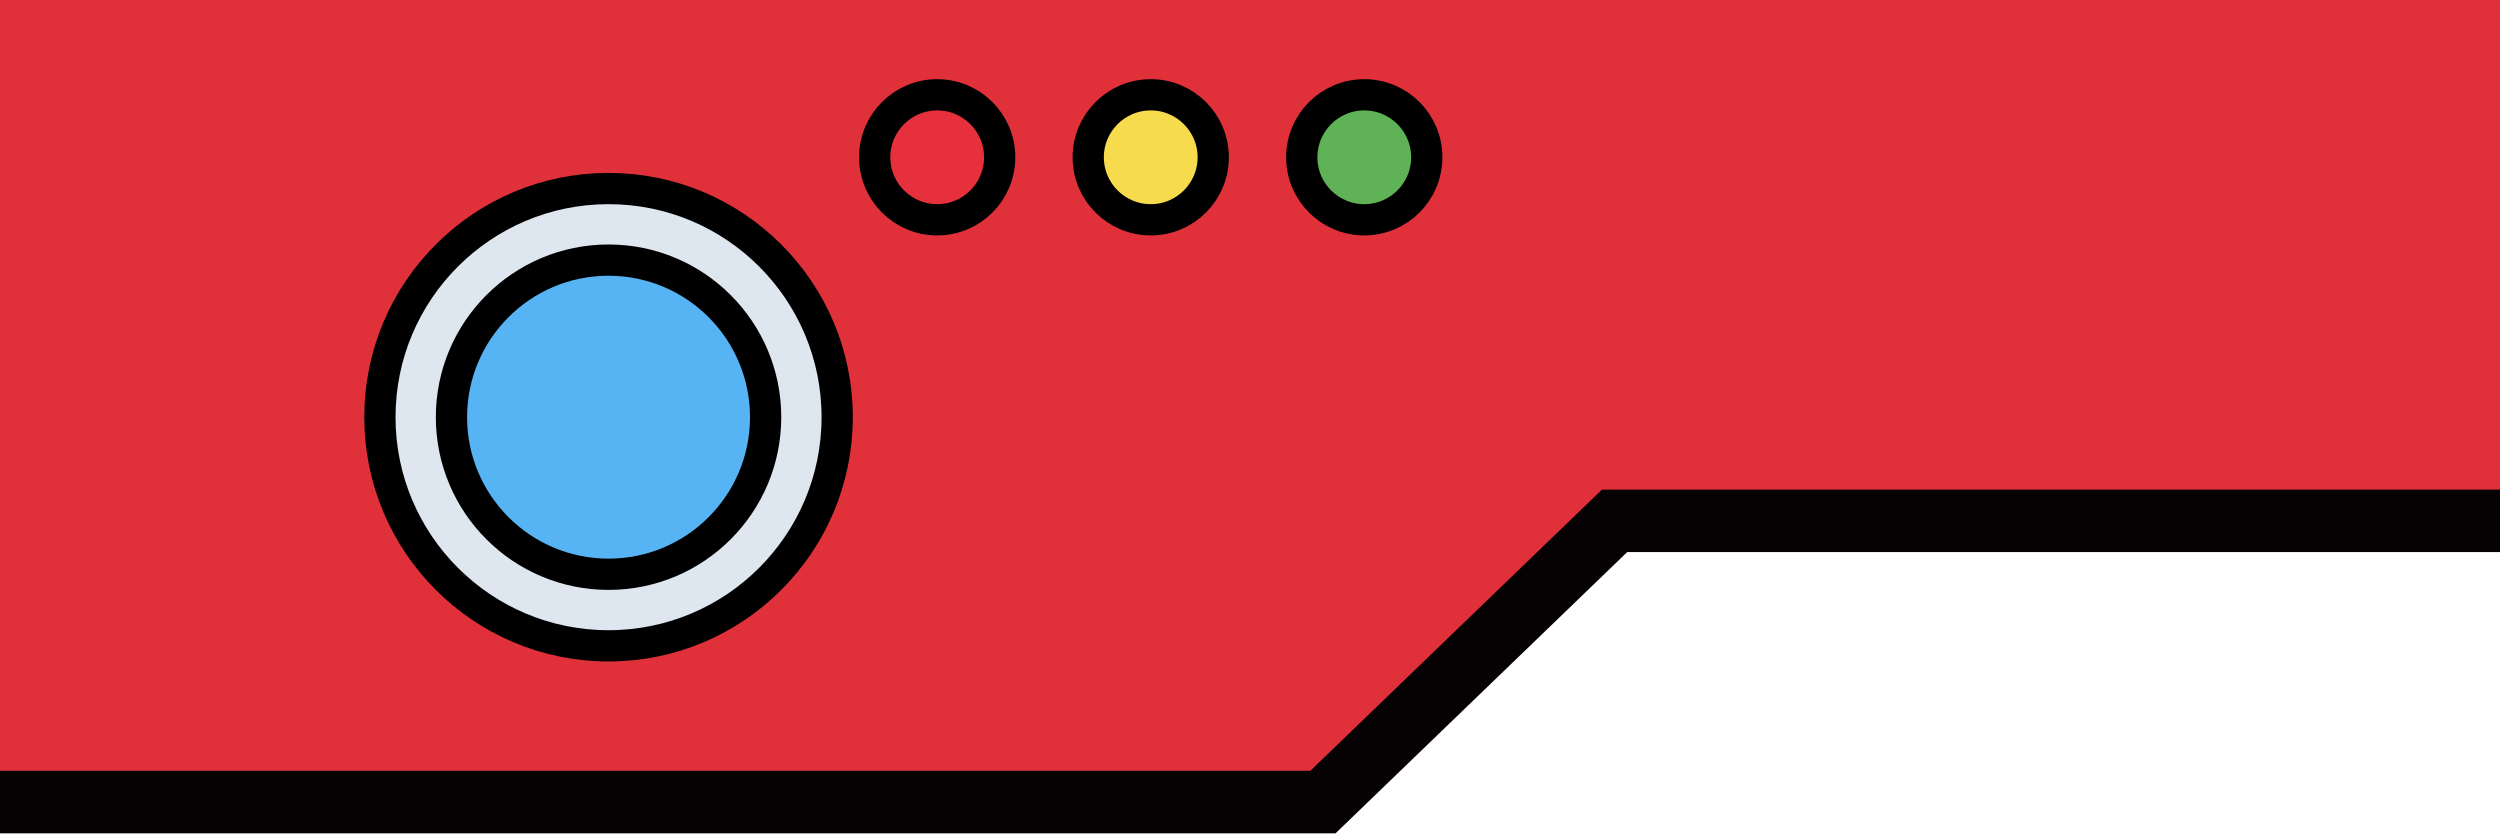
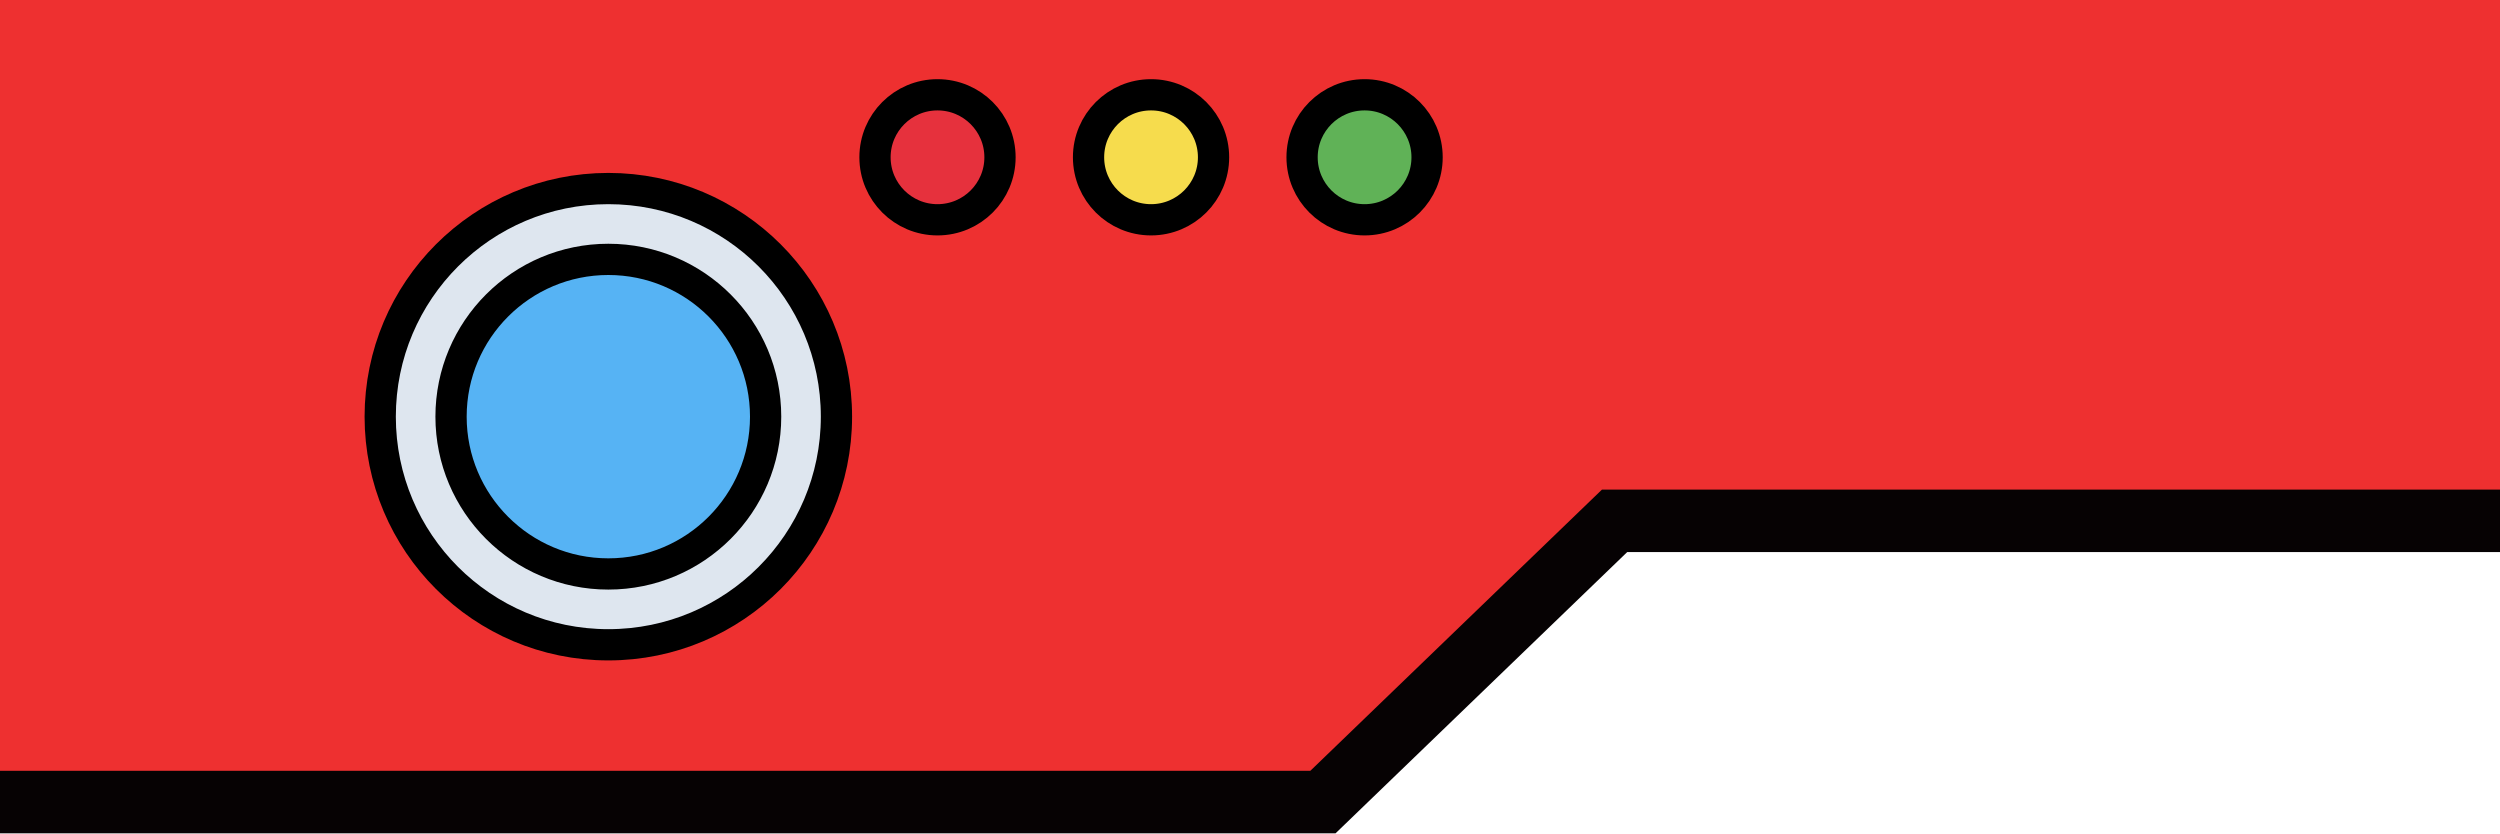
- <svg xmlns="http://www.w3.org/2000/svg" id="e535c003-214c-49ca-af06-68ad9081ac21" data-name="Capa 1" viewBox="0 0 240 80">
-   <defs>
-     <style>.eaa75f68-034f-44e8-be58-cf4422e53514{fill:#e0313b;}.f7acdf8b-093d-40b8-9173-727c32db77cb{fill:none;stroke:#060203;stroke-width:6px;}.a803f95c-4f1f-46cd-8b1d-828151fd9f8c,.b22f19f8-0a68-4e20-9650-87086604d5c6,.ed0b07ea-539c-49c6-9193-3a9f1320f24a,.f7acdf8b-093d-40b8-9173-727c32db77cb,.fe7ea153-dedb-4469-83cc-baedeb55373f,.ffcd9c70-70c0-4d5b-a57e-cdcfbc990462{stroke-miterlimit:10;}.b22f19f8-0a68-4e20-9650-87086604d5c6{fill:#dee6ef;}.a803f95c-4f1f-46cd-8b1d-828151fd9f8c,.b22f19f8-0a68-4e20-9650-87086604d5c6,.ed0b07ea-539c-49c6-9193-3a9f1320f24a,.fe7ea153-dedb-4469-83cc-baedeb55373f,.ffcd9c70-70c0-4d5b-a57e-cdcfbc990462{stroke:#000;stroke-width:3px;}.a803f95c-4f1f-46cd-8b1d-828151fd9f8c{fill:#56b3f4;}.ffcd9c70-70c0-4d5b-a57e-cdcfbc990462{fill:#60b257;}.ed0b07ea-539c-49c6-9193-3a9f1320f24a{fill:#f6dc4d;}.fe7ea153-dedb-4469-83cc-baedeb55373f{fill:#e6313d;}</style>
-   </defs>
-   <polygon class="eaa75f68-034f-44e8-be58-cf4422e53514" points="155 50 240 50 240 0 0 0 0 77 127 77 155 50" />
-   <polyline class="f7acdf8b-093d-40b8-9173-727c32db77cb" points="0 77 127 77 155 50 240 50" />
-   <circle class="b22f19f8-0a68-4e20-9650-87086604d5c6" cx="58.42" cy="40.05" r="21.95" />
-   <circle class="a803f95c-4f1f-46cd-8b1d-828151fd9f8c" cx="58.42" cy="40.05" r="15.08" />
-   <circle class="ffcd9c70-70c0-4d5b-a57e-cdcfbc990462" cx="130.97" cy="15.1" r="6" />
-   <circle class="ed0b07ea-539c-49c6-9193-3a9f1320f24a" cx="110.47" cy="15.1" r="6" />
-   <circle class="fe7ea153-dedb-4469-83cc-baedeb55373f" cx="89.97" cy="15.1" r="6" />
+ <svg xmlns="http://www.w3.org/2000/svg" version="1.1" id="e535c003-214c-49ca-af06-68ad9081ac21" x="0px" y="0px" viewBox="0 0 240 80" style="enable-background:new 0 0 240 80;" xml:space="preserve">
+   <style type="text/css">
+ 	.st0{fill:#EE3030;}
+ 	.st1{fill:none;stroke:#060203;stroke-width:6;stroke-miterlimit:10;}
+ 	.st2{fill:#DEE6EF;stroke:#000000;stroke-width:3;stroke-miterlimit:10;}
+ 	.st3{fill:#56B3F4;stroke:#000000;stroke-width:3;stroke-miterlimit:10;}
+ 	.st4{fill:#60B257;stroke:#000000;stroke-width:3;stroke-miterlimit:10;}
+ 	.st5{fill:#F6DC4D;stroke:#000000;stroke-width:3;stroke-miterlimit:10;}
+ 	.st6{fill:#E6313D;stroke:#000000;stroke-width:3;stroke-miterlimit:10;}
+ </style>
+   <polygon class="st0" points="155,50 240,50 240,0 0,0 0,77 127,77 " />
+   <polyline class="st1" points="0,77 127,77 155,50 240,50 " />
+   <circle class="st2" cx="58.4" cy="40" r="21.9" />
+   <circle class="st3" cx="58.4" cy="40" r="15.1" />
+   <circle class="st4" cx="131" cy="15.1" r="6" />
+   <circle class="st5" cx="110.5" cy="15.1" r="6" />
+   <circle class="st6" cx="90" cy="15.1" r="6" />
</svg>
